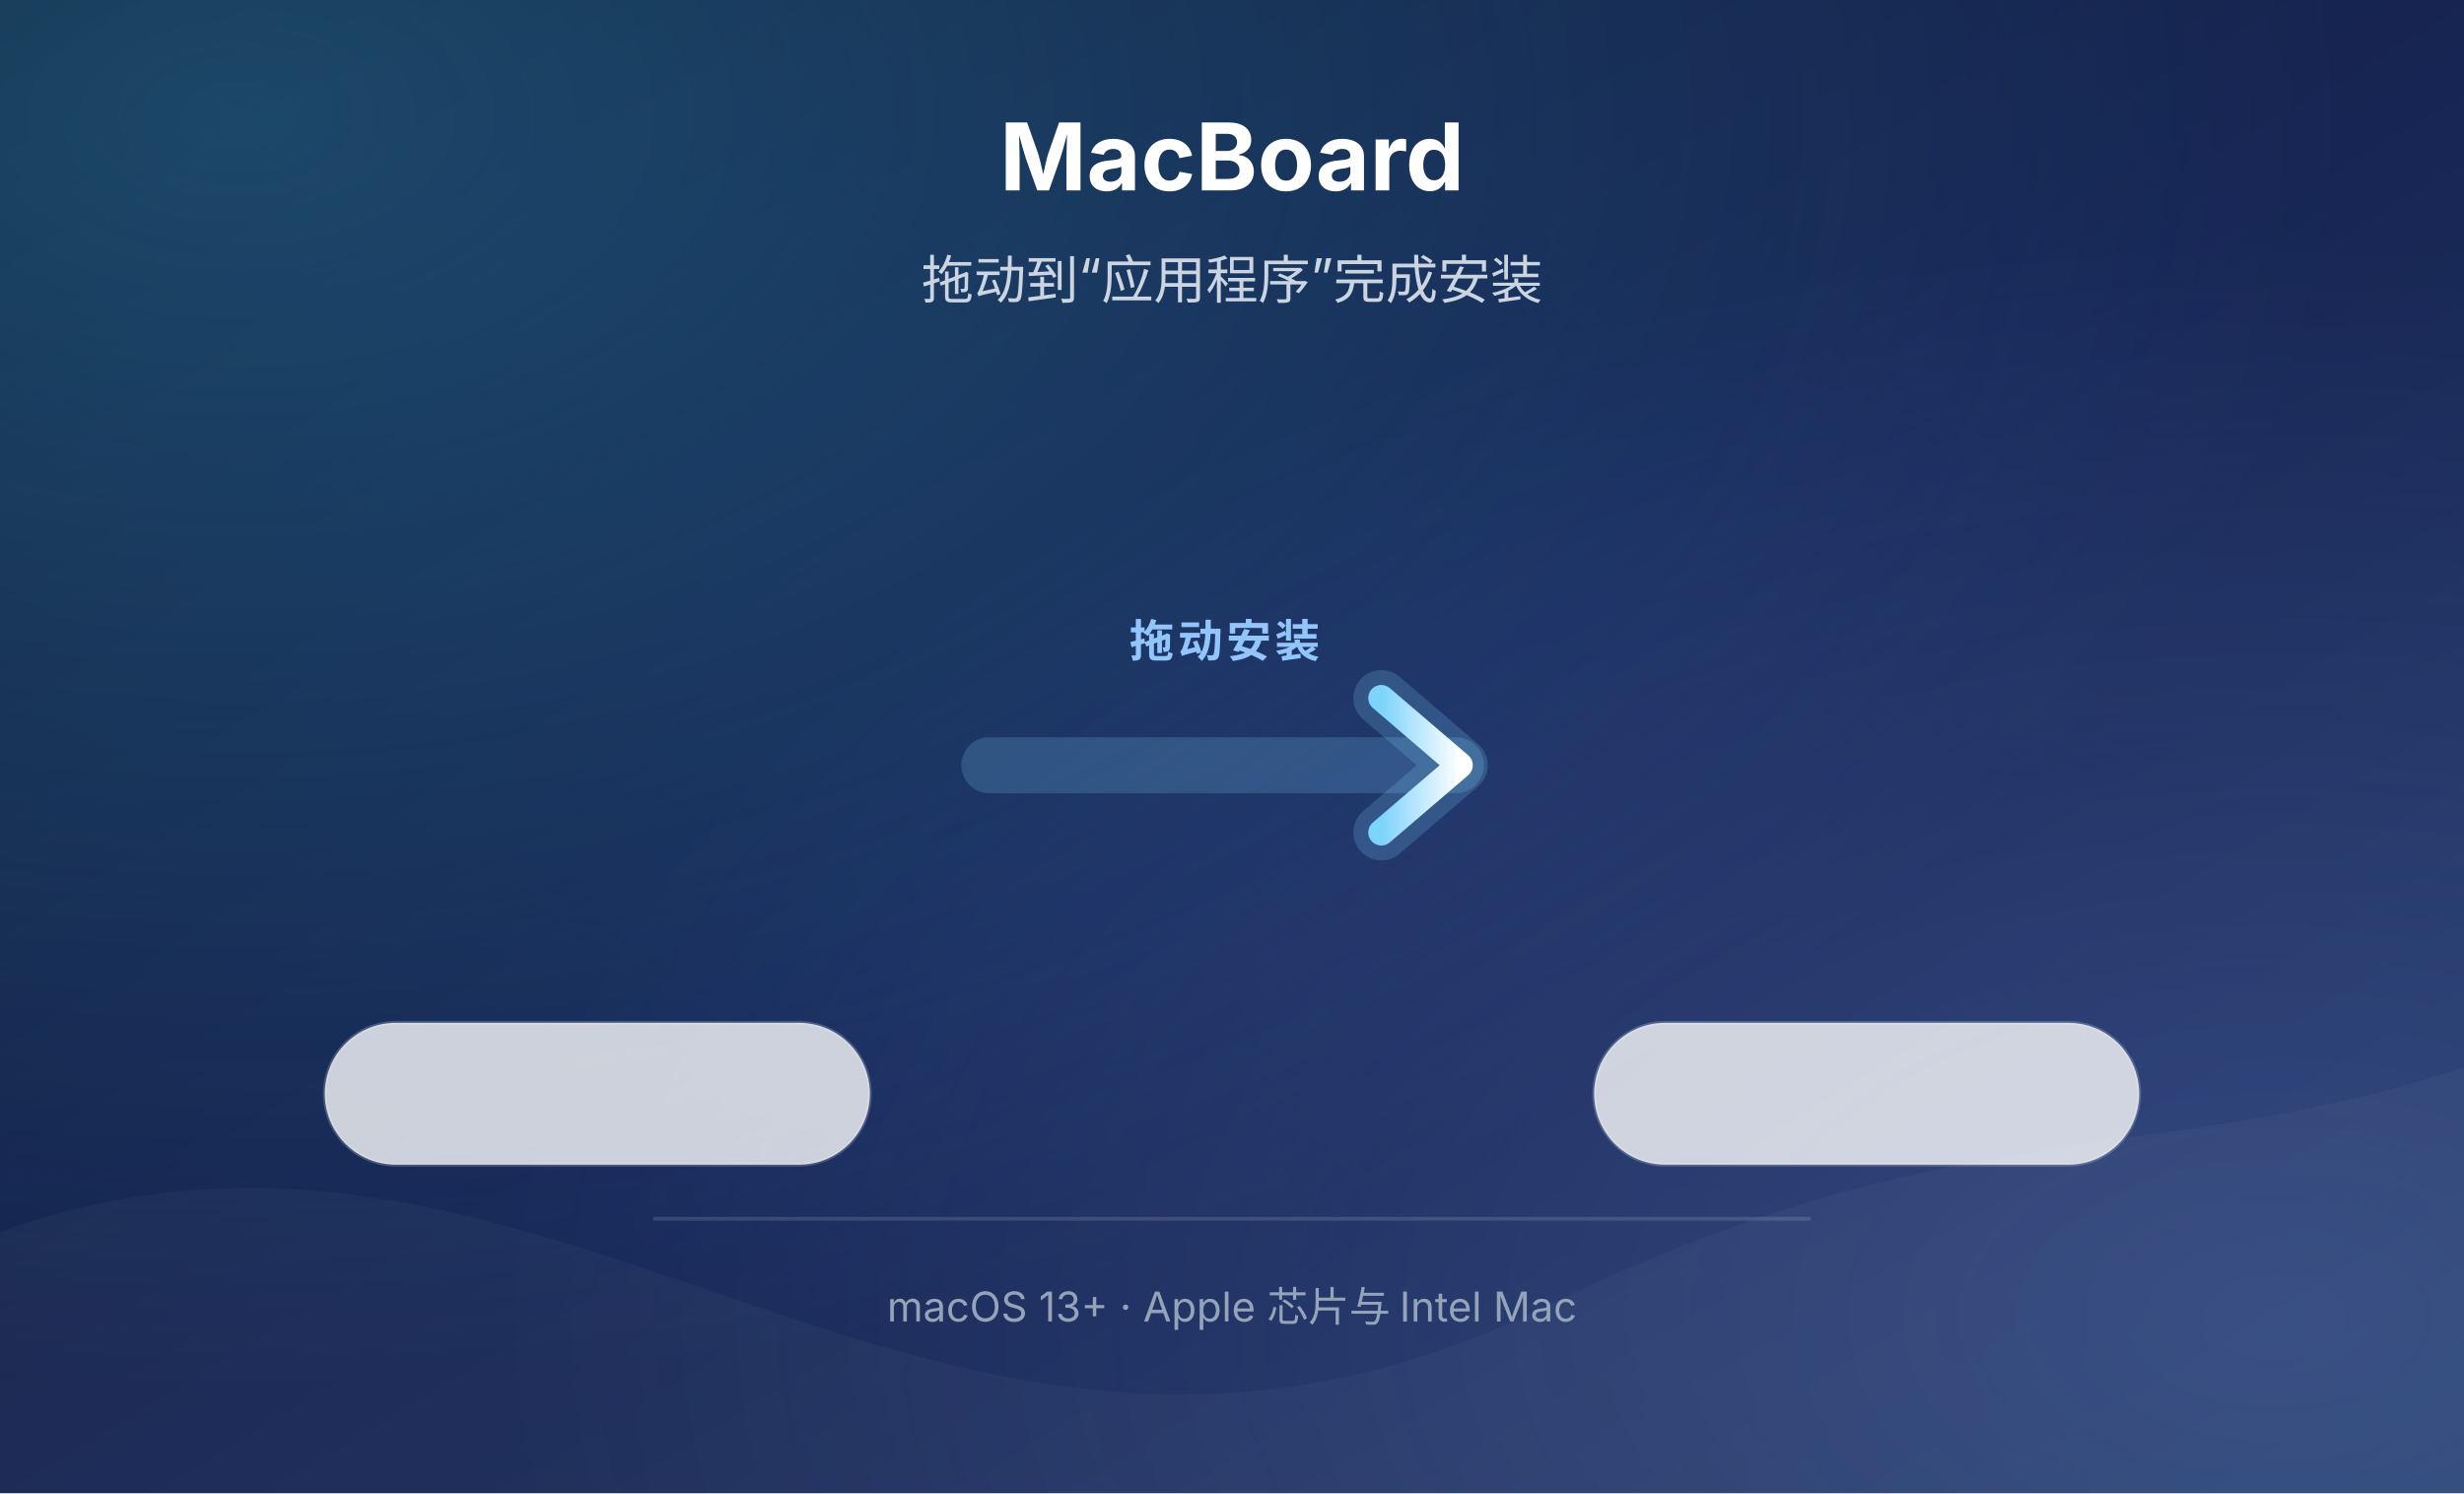
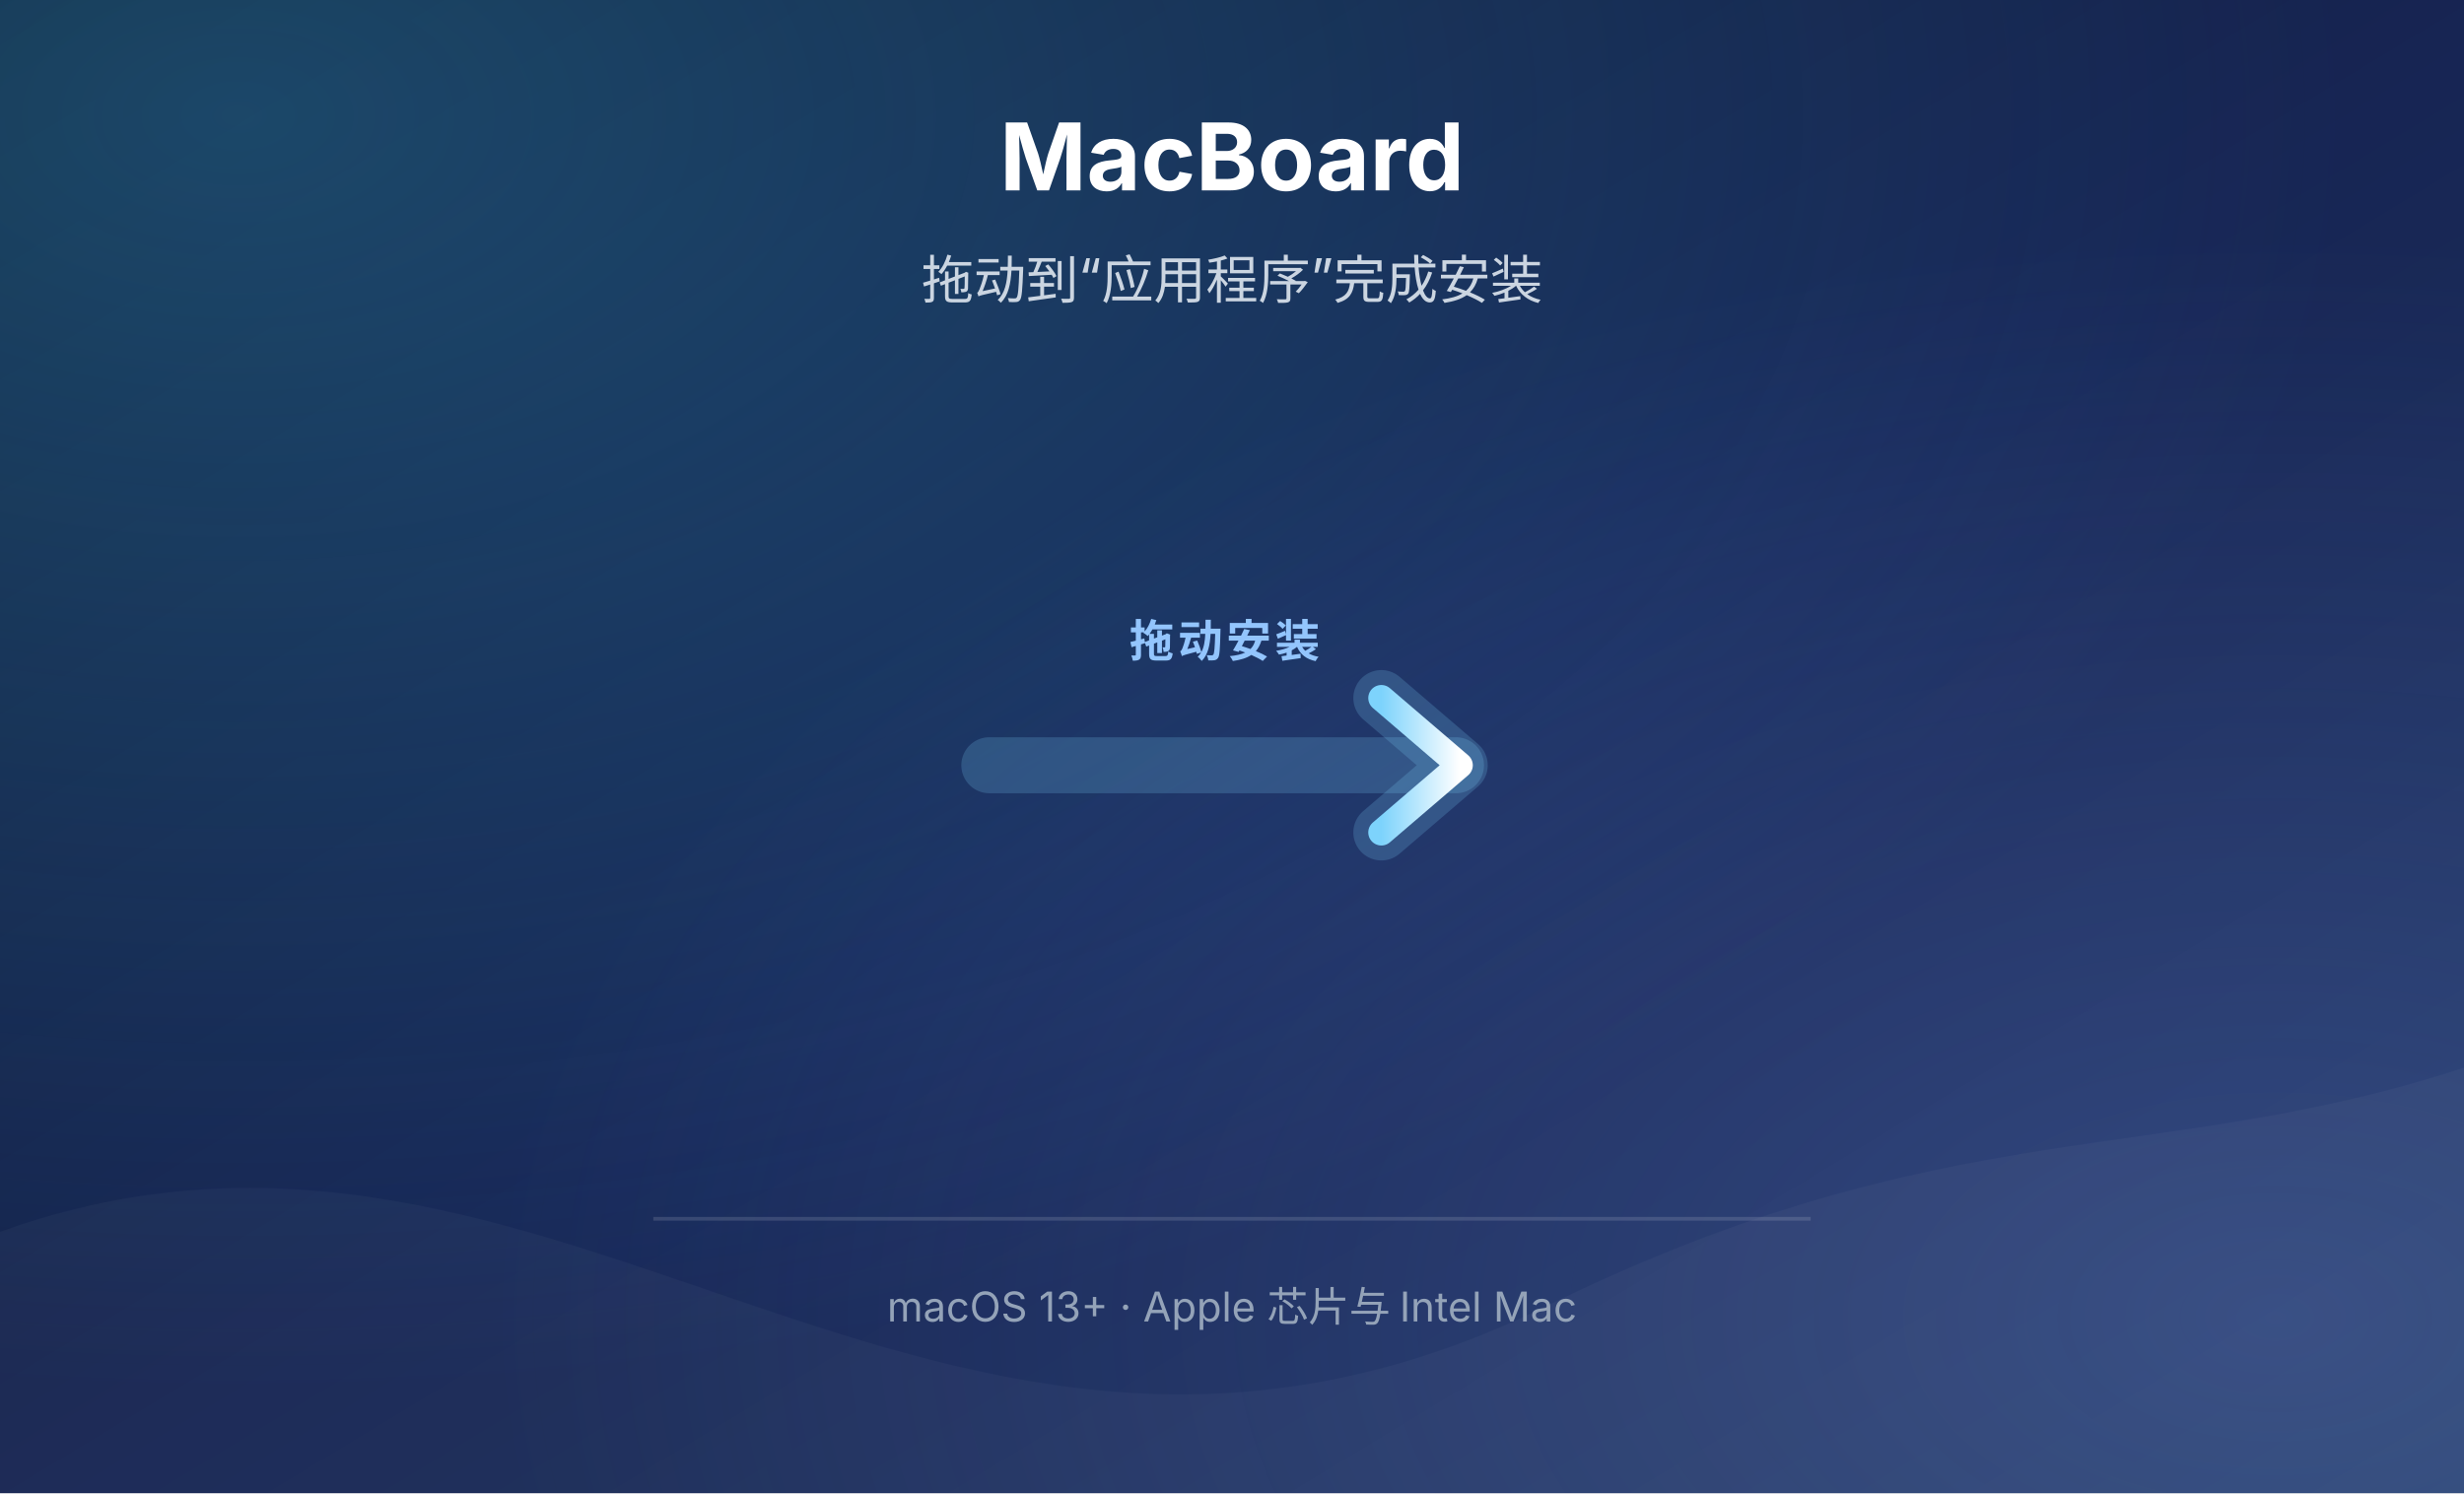
<svg xmlns="http://www.w3.org/2000/svg" width="660" height="400" viewBox="0 0 660 400">
  <defs>
    <linearGradient id="background" x1="0" y1="0" x2="1" y2="1">
      <stop offset="0" stop-color="#0f172a" />
      <stop offset="0.52" stop-color="#172554" />
      <stop offset="1" stop-color="#1e3a5f" />
    </linearGradient>
    <radialGradient id="blueGlow" cx="0.1" cy="0.08" r="0.85">
      <stop offset="0" stop-color="#38bdf8" stop-opacity="0.28" />
      <stop offset="1" stop-color="#38bdf8" stop-opacity="0" />
    </radialGradient>
    <radialGradient id="purpleGlow" cx="0.92" cy="0.88" r="0.72">
      <stop offset="0" stop-color="#818cf8" stop-opacity="0.23" />
      <stop offset="1" stop-color="#818cf8" stop-opacity="0" />
    </radialGradient>
    <linearGradient id="arrow" x1="0" y1="0" x2="1" y2="0">
      <stop offset="0" stop-color="#7dd3fc" />
      <stop offset="1" stop-color="#ffffff" />
    </linearGradient>
  </defs>
  <rect width="660" height="400" fill="url(#background)" />
  <rect width="660" height="400" fill="url(#blueGlow)" />
  <rect width="660" height="400" fill="url(#purpleGlow)" />
  <path d="M0 330 C150 276 250 430 414 350 C522 297 578 313 660 286 L660 400 L0 400 Z" fill="#ffffff" fill-opacity="0.035" />
  <text x="330" y="51" text-anchor="middle" fill="#ffffff" font-family="-apple-system, BlinkMacSystemFont, 'PingFang SC', sans-serif" font-size="25" font-weight="700">MacBoard</text>
  <text x="330" y="80" text-anchor="middle" fill="#cbd5e1" font-family="-apple-system, BlinkMacSystemFont, 'PingFang SC', sans-serif" font-size="14">拖动到“应用程序”完成安装</text>
  <g fill="none" stroke="#7dd3fc" stroke-opacity="0.2" stroke-linecap="round" stroke-linejoin="round">
    <path d="M265 205 H390" stroke-width="15" />
    <path d="M370 187 L391 205 L370 223" stroke-width="15" />
  </g>
  <g fill="none" stroke="url(#arrow)" stroke-linecap="round" stroke-linejoin="round">
    <path d="M265 205 H390" stroke-width="7" />
    <path d="M370 187 L391 205 L370 223" stroke-width="7" />
  </g>
  <text x="328" y="176" text-anchor="middle" fill="#93c5fd" font-family="-apple-system, BlinkMacSystemFont, 'PingFang SC', sans-serif" font-size="12" font-weight="600" letter-spacing="1">拖动安装</text>
-   <rect x="87" y="274" width="146" height="38" rx="19" fill="#ffffff" fill-opacity="0.78" stroke="#ffffff" stroke-opacity="0.2" />
-   <rect x="427" y="274" width="146" height="38" rx="19" fill="#ffffff" fill-opacity="0.78" stroke="#ffffff" stroke-opacity="0.2" />
  <rect x="175" y="326" width="310" height="1" fill="#ffffff" fill-opacity="0.13" />
  <text x="330" y="354" text-anchor="middle" fill="#94a3b8" font-family="-apple-system, BlinkMacSystemFont, 'PingFang SC', sans-serif" font-size="11">macOS 13+ · Apple 芯片与 Intel Mac</text>
</svg>
